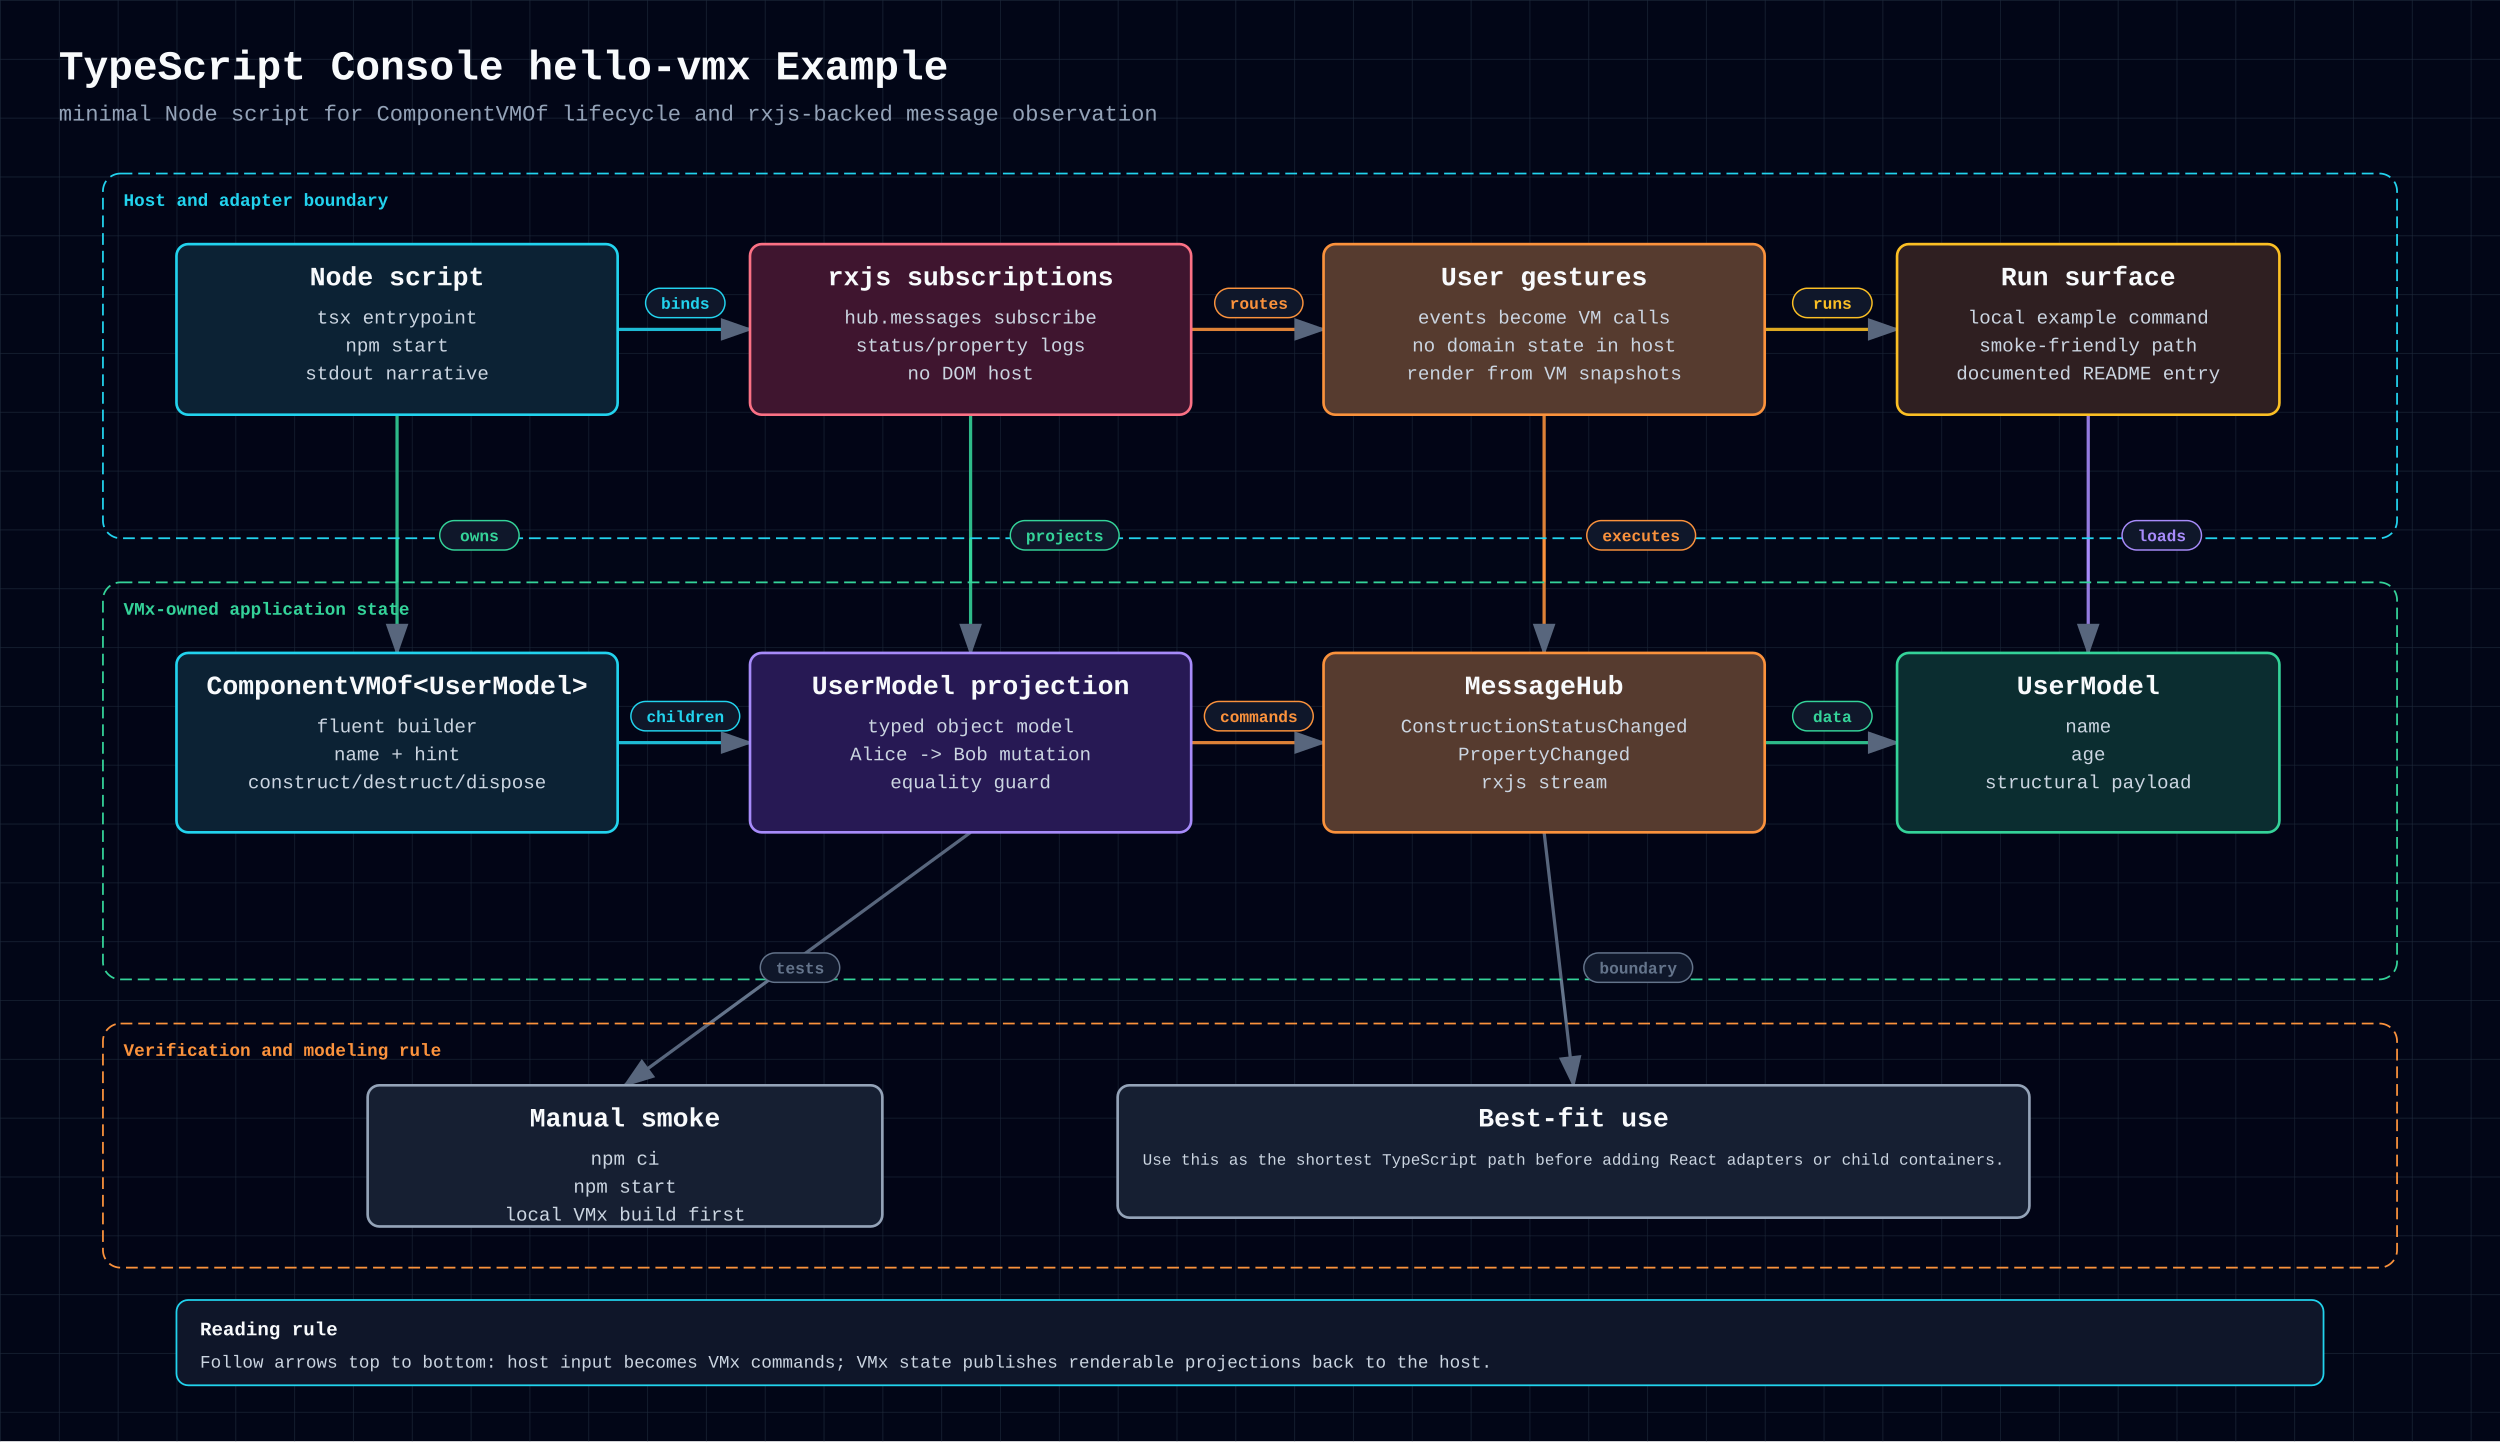
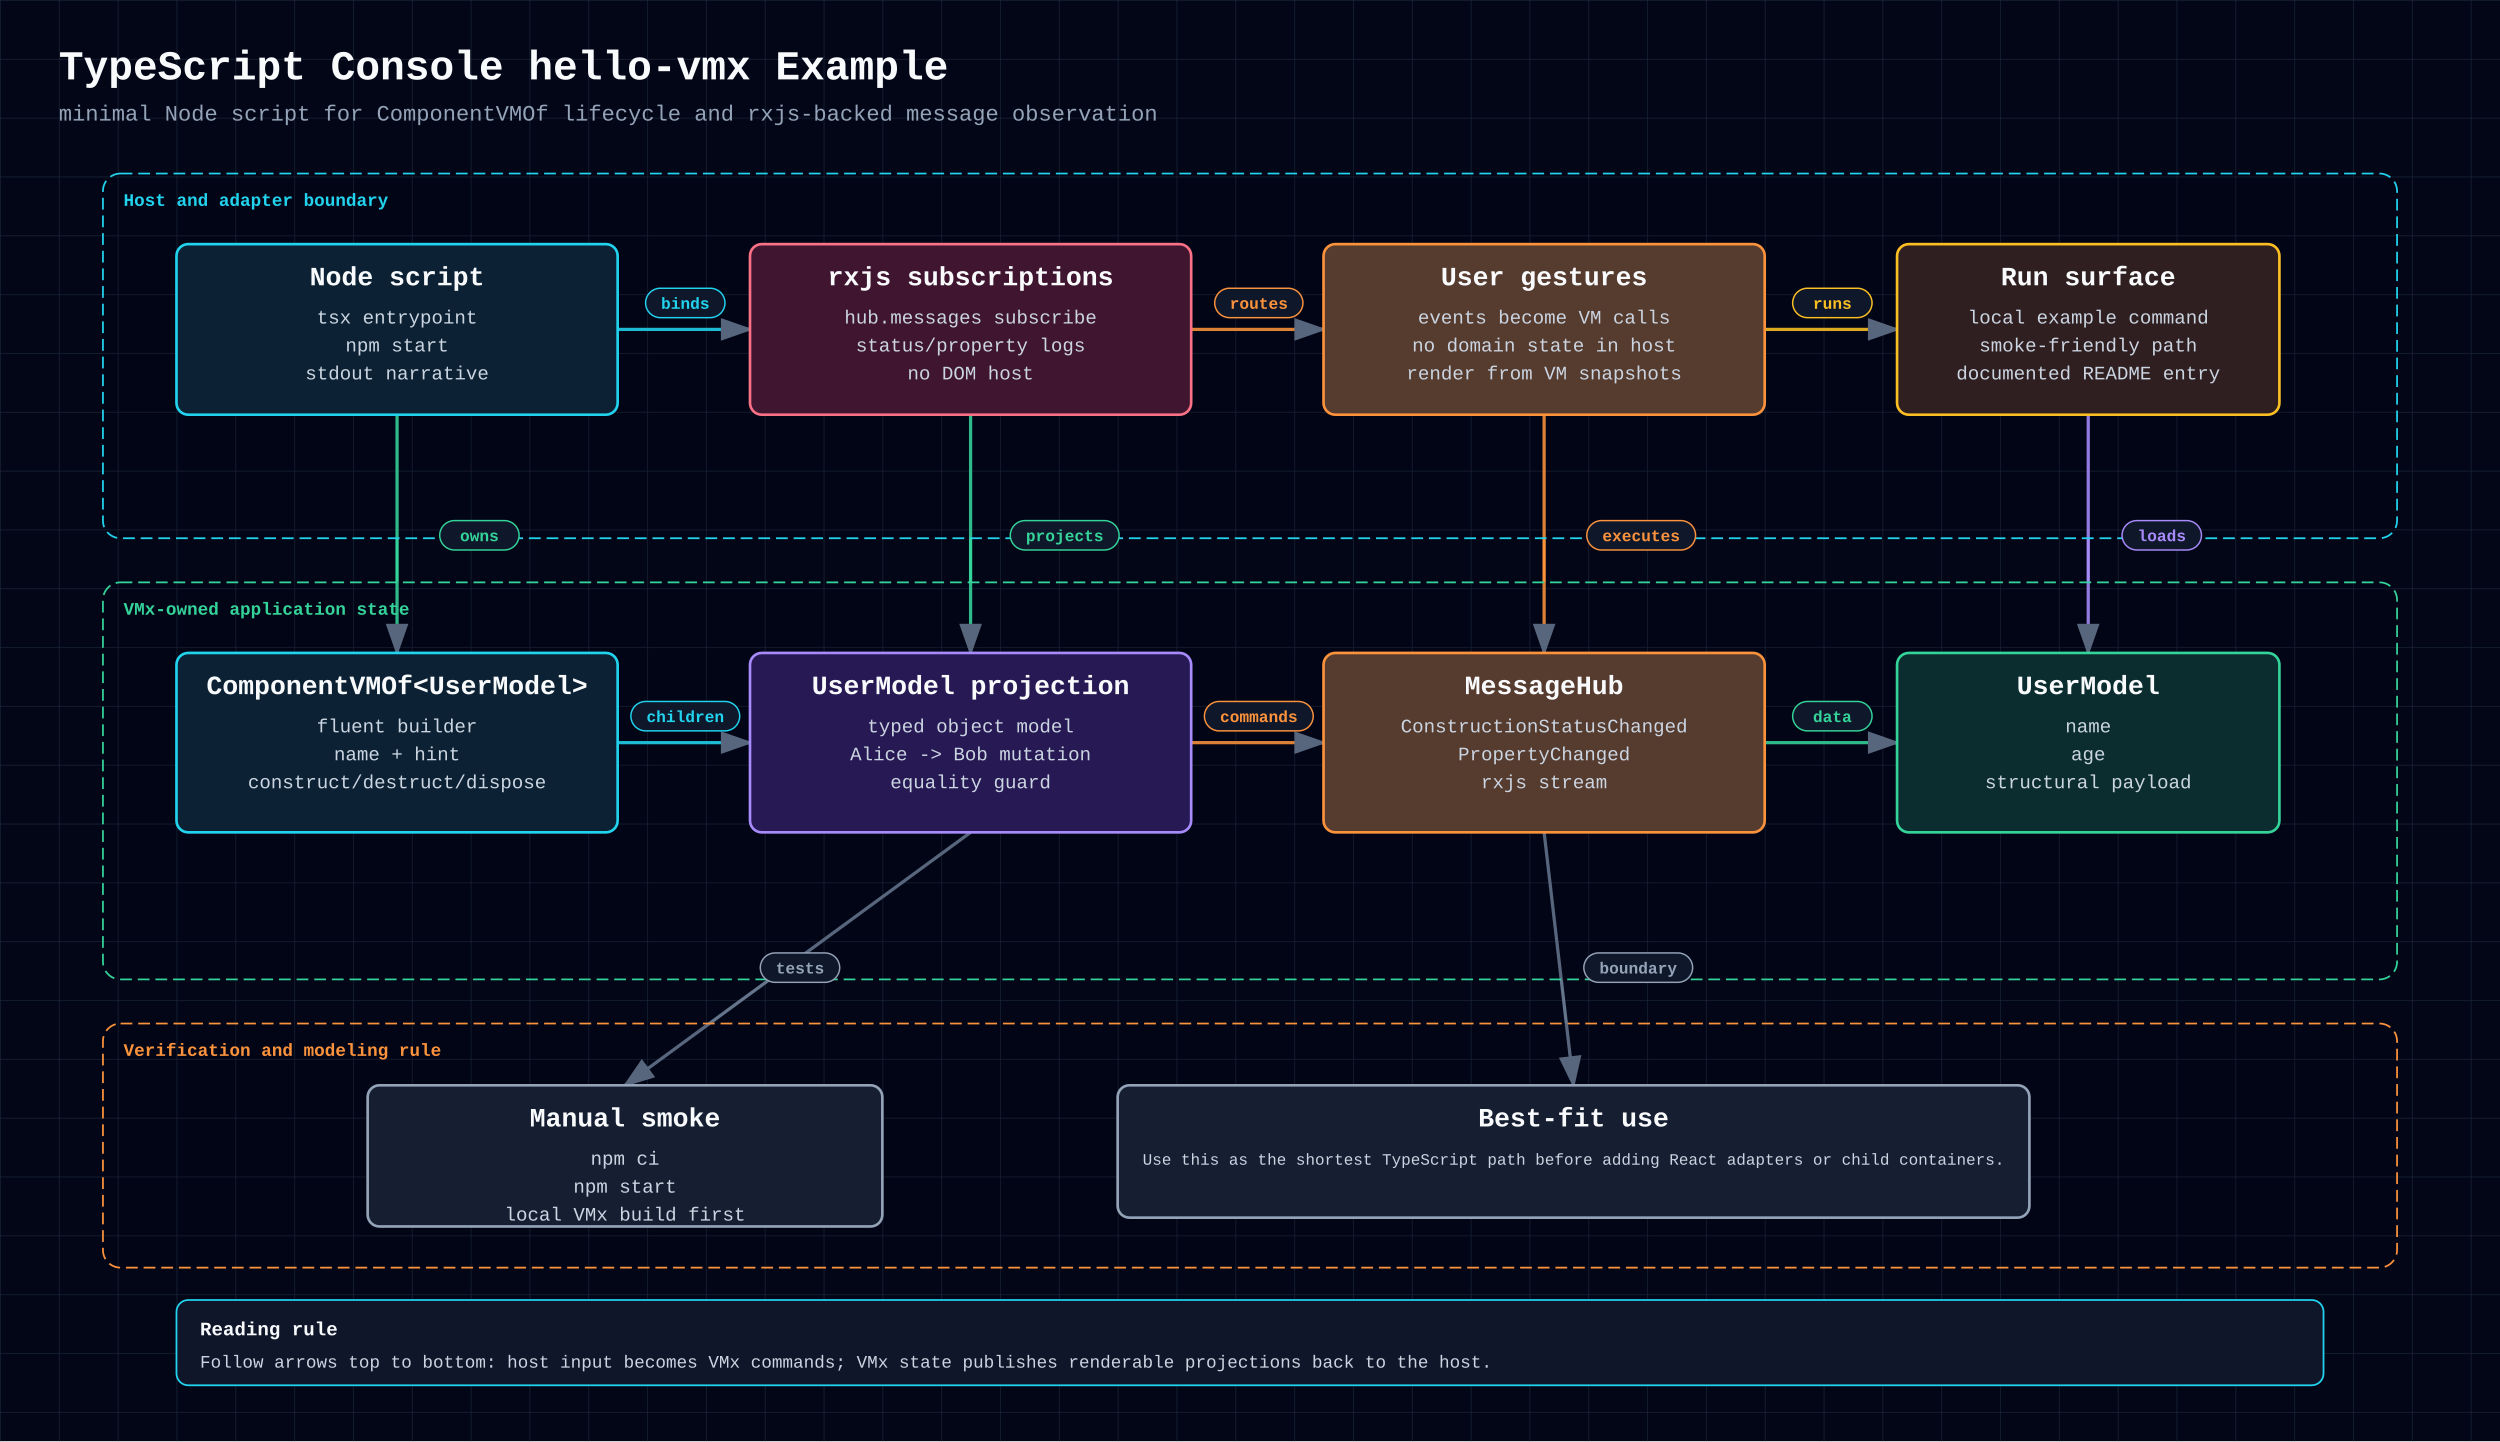
<svg xmlns="http://www.w3.org/2000/svg" width="1700" height="980" viewBox="0 0 1700 980" style="font-family: 'JetBrains Mono', ui-monospace, SFMono-Regular, Menlo, Monaco, Consolas, 'Liberation Mono', 'Courier New', monospace;">
  <defs>
    <style>
      text { font-family: 'JetBrains Mono', ui-monospace, SFMono-Regular, Menlo, Monaco, Consolas, 'Liberation Mono', 'Courier New', monospace; }
    </style>
    <pattern id="grid" width="40" height="40" patternUnits="userSpaceOnUse">
      <path d="M 40 0 L 0 0 0 40" fill="none" stroke="#1e293b" stroke-width="0.8" />
    </pattern>
    <marker id="arrowhead" markerWidth="10" markerHeight="7" refX="9" refY="3.5" orient="auto">
      <polygon points="0 0, 10 3.5, 0 7" fill="#64748b" />
    </marker>
  </defs>
  <rect width="100%" height="100%" fill="#020617" />
  <rect width="100%" height="100%" fill="url(#grid)" />
  <text x="40" y="54" fill="#f8fafc" font-size="28" font-weight="700" text-anchor="start">TypeScript Console hello-vmx Example</text>
  <text x="40" y="82" fill="#94a3b8" font-size="15" font-weight="400" text-anchor="start">minimal Node script for ComponentVMOf lifecycle and rxjs-backed message observation</text>
  <polyline points="420,224 510,224" fill="none" stroke="#22d3ee" stroke-width="2.2" marker-end="url(#arrowhead)" />
  <polyline points="810,224 900,224" fill="none" stroke="#fb923c" stroke-width="2.2" marker-end="url(#arrowhead)" />
  <polyline points="1200,224 1290,224" fill="none" stroke="#fbbf24" stroke-width="2.2" marker-end="url(#arrowhead)" />
  <polyline points="270,282 270,444" fill="none" stroke="#34d399" stroke-width="2.2" marker-end="url(#arrowhead)" />
  <polyline points="660,282 660,444" fill="none" stroke="#34d399" stroke-width="2.2" marker-end="url(#arrowhead)" />
  <polyline points="1050,282 1050,444" fill="none" stroke="#fb923c" stroke-width="2.2" marker-end="url(#arrowhead)" />
  <polyline points="1420,282 1420,444" fill="none" stroke="#a78bfa" stroke-width="2.2" marker-end="url(#arrowhead)" />
  <polyline points="420,505 510,505" fill="none" stroke="#22d3ee" stroke-width="2.2" marker-end="url(#arrowhead)" />
  <polyline points="810,505 900,505" fill="none" stroke="#fb923c" stroke-width="2.2" marker-end="url(#arrowhead)" />
  <polyline points="1200,505 1290,505" fill="none" stroke="#34d399" stroke-width="2.2" marker-end="url(#arrowhead)" />
  <polyline points="660,566 425,738" fill="none" stroke="#64748b" stroke-width="2.2" marker-end="url(#arrowhead)" />
  <polyline points="1050,566 1070,738" fill="none" stroke="#64748b" stroke-width="2.2" marker-end="url(#arrowhead)" />
  <rect x="70" y="118" width="1560" height="248" rx="12" fill="rgba(2, 6, 23, 0.12)" stroke="#22d3ee" stroke-width="1.2" stroke-dasharray="8 4" />
  <text x="84" y="140" fill="#22d3ee" font-size="12" font-weight="700" text-anchor="start">Host and adapter boundary</text>
  <rect x="70" y="396" width="1560" height="270" rx="12" fill="rgba(2, 6, 23, 0.12)" stroke="#34d399" stroke-width="1.2" stroke-dasharray="8 4" />
  <text x="84" y="418" fill="#34d399" font-size="12" font-weight="700" text-anchor="start">VMx-owned application state</text>
  <rect x="70" y="696" width="1560" height="166" rx="12" fill="rgba(2, 6, 23, 0.12)" stroke="#fb923c" stroke-width="1.2" stroke-dasharray="8 4" />
  <text x="84" y="718" fill="#fb923c" font-size="12" font-weight="700" text-anchor="start">Verification and modeling rule</text>
  <rect x="120" y="166" width="300" height="116" rx="8" fill="#0f172a" />
  <rect x="120" y="166" width="300" height="116" rx="8" fill="rgba(8, 51, 68, 0.4)" stroke="#22d3ee" stroke-width="1.8" />
  <text x="270" y="194" fill="#f8fafc" font-size="18" font-weight="700" text-anchor="middle">Node script</text>
  <text x="270" y="220" fill="#cbd5e1" font-size="13" font-weight="400" text-anchor="middle">tsx entrypoint</text>
  <text x="270" y="239" fill="#cbd5e1" font-size="13" font-weight="400" text-anchor="middle">npm start</text>
  <text x="270" y="258" fill="#cbd5e1" font-size="13" font-weight="400" text-anchor="middle">stdout narrative</text>
  <rect x="510" y="166" width="300" height="116" rx="8" fill="#0f172a" />
  <rect x="510" y="166" width="300" height="116" rx="8" fill="rgba(136, 19, 55, 0.4)" stroke="#fb7185" stroke-width="1.8" />
  <text x="660" y="194" fill="#f8fafc" font-size="18" font-weight="700" text-anchor="middle">rxjs subscriptions</text>
  <text x="660" y="220" fill="#cbd5e1" font-size="13" font-weight="400" text-anchor="middle">hub.messages subscribe</text>
  <text x="660" y="239" fill="#cbd5e1" font-size="13" font-weight="400" text-anchor="middle">status/property logs</text>
  <text x="660" y="258" fill="#cbd5e1" font-size="13" font-weight="400" text-anchor="middle">no DOM host</text>
  <rect x="900" y="166" width="300" height="116" rx="8" fill="#0f172a" />
  <rect x="900" y="166" width="300" height="116" rx="8" fill="rgba(251, 146, 60, 0.3)" stroke="#fb923c" stroke-width="1.8" />
  <text x="1050" y="194" fill="#f8fafc" font-size="18" font-weight="700" text-anchor="middle">User gestures</text>
  <text x="1050" y="220" fill="#cbd5e1" font-size="13" font-weight="400" text-anchor="middle">events become VM calls</text>
  <text x="1050" y="239" fill="#cbd5e1" font-size="13" font-weight="400" text-anchor="middle">no domain state in host</text>
  <text x="1050" y="258" fill="#cbd5e1" font-size="13" font-weight="400" text-anchor="middle">render from VM snapshots</text>
  <rect x="1290" y="166" width="260" height="116" rx="8" fill="#0f172a" />
  <rect x="1290" y="166" width="260" height="116" rx="8" fill="rgba(120, 53, 15, 0.3)" stroke="#fbbf24" stroke-width="1.8" />
  <text x="1420" y="194" fill="#f8fafc" font-size="18" font-weight="700" text-anchor="middle">Run surface</text>
  <text x="1420" y="220" fill="#cbd5e1" font-size="13" font-weight="400" text-anchor="middle">local example command</text>
  <text x="1420" y="239" fill="#cbd5e1" font-size="13" font-weight="400" text-anchor="middle">smoke-friendly path</text>
  <text x="1420" y="258" fill="#cbd5e1" font-size="13" font-weight="400" text-anchor="middle">documented README entry</text>
  <rect x="120" y="444" width="300" height="122" rx="8" fill="#0f172a" />
  <rect x="120" y="444" width="300" height="122" rx="8" fill="rgba(8, 51, 68, 0.4)" stroke="#22d3ee" stroke-width="1.8" />
  <text x="270" y="472" fill="#f8fafc" font-size="18" font-weight="700" text-anchor="middle">ComponentVMOf&lt;UserModel&gt;</text>
  <text x="270" y="498" fill="#cbd5e1" font-size="13" font-weight="400" text-anchor="middle">fluent builder</text>
  <text x="270" y="517" fill="#cbd5e1" font-size="13" font-weight="400" text-anchor="middle">name + hint</text>
  <text x="270" y="536" fill="#cbd5e1" font-size="13" font-weight="400" text-anchor="middle">construct/destruct/dispose</text>
  <rect x="510" y="444" width="300" height="122" rx="8" fill="#0f172a" />
  <rect x="510" y="444" width="300" height="122" rx="8" fill="rgba(76, 29, 149, 0.4)" stroke="#a78bfa" stroke-width="1.8" />
  <text x="660" y="472" fill="#f8fafc" font-size="18" font-weight="700" text-anchor="middle">UserModel projection</text>
  <text x="660" y="498" fill="#cbd5e1" font-size="13" font-weight="400" text-anchor="middle">typed object model</text>
  <text x="660" y="517" fill="#cbd5e1" font-size="13" font-weight="400" text-anchor="middle">Alice -&gt; Bob mutation</text>
  <text x="660" y="536" fill="#cbd5e1" font-size="13" font-weight="400" text-anchor="middle">equality guard</text>
  <rect x="900" y="444" width="300" height="122" rx="8" fill="#0f172a" />
  <rect x="900" y="444" width="300" height="122" rx="8" fill="rgba(251, 146, 60, 0.3)" stroke="#fb923c" stroke-width="1.8" />
  <text x="1050" y="472" fill="#f8fafc" font-size="18" font-weight="700" text-anchor="middle">MessageHub</text>
  <text x="1050" y="498" fill="#cbd5e1" font-size="13" font-weight="400" text-anchor="middle">ConstructionStatusChanged</text>
  <text x="1050" y="517" fill="#cbd5e1" font-size="13" font-weight="400" text-anchor="middle">PropertyChanged</text>
  <text x="1050" y="536" fill="#cbd5e1" font-size="13" font-weight="400" text-anchor="middle">rxjs stream</text>
  <rect x="1290" y="444" width="260" height="122" rx="8" fill="#0f172a" />
  <rect x="1290" y="444" width="260" height="122" rx="8" fill="rgba(6, 78, 59, 0.4)" stroke="#34d399" stroke-width="1.8" />
  <text x="1420" y="472" fill="#f8fafc" font-size="18" font-weight="700" text-anchor="middle">UserModel</text>
  <text x="1420" y="498" fill="#cbd5e1" font-size="13" font-weight="400" text-anchor="middle">name</text>
  <text x="1420" y="517" fill="#cbd5e1" font-size="13" font-weight="400" text-anchor="middle">age</text>
  <text x="1420" y="536" fill="#cbd5e1" font-size="13" font-weight="400" text-anchor="middle">structural payload</text>
  <rect x="250" y="738" width="350" height="96" rx="8" fill="#0f172a" />
  <rect x="250" y="738" width="350" height="96" rx="8" fill="rgba(30, 41, 59, 0.5)" stroke="#94a3b8" stroke-width="1.8" />
  <text x="425" y="766" fill="#f8fafc" font-size="18" font-weight="700" text-anchor="middle">Manual smoke</text>
  <text x="425" y="792" fill="#cbd5e1" font-size="13" font-weight="400" text-anchor="middle">npm ci</text>
  <text x="425" y="811" fill="#cbd5e1" font-size="13" font-weight="400" text-anchor="middle">npm start</text>
  <text x="425" y="830" fill="#cbd5e1" font-size="13" font-weight="400" text-anchor="middle">local VMx build first</text>
  <rect x="760" y="738" width="620" height="90" rx="8" fill="#0f172a" />
  <rect x="760" y="738" width="620" height="90" rx="8" fill="rgba(30, 41, 59, 0.5)" stroke="#94a3b8" stroke-width="1.8" />
  <text x="1070" y="766" fill="#f8fafc" font-size="18" font-weight="700" text-anchor="middle">Best-fit use</text>
  <text x="1070" y="792" fill="#cbd5e1" font-size="10.85" font-weight="400" text-anchor="middle">Use this as the shortest TypeScript path before adding React adapters or child containers.</text>
  <rect x="120" y="884" width="1460" height="58" rx="8" fill="#0f172a" />
  <rect x="120" y="884" width="1460" height="58" rx="8" fill="rgba(15, 23, 42, 0.94)" stroke="#22d3ee" stroke-width="1.2" />
  <text x="136" y="908" fill="#f8fafc" font-size="13" font-weight="700" text-anchor="start">Reading rule</text>
  <text x="136" y="930" fill="#cbd5e1" font-size="12" font-weight="400" text-anchor="start">Follow arrows top to bottom: host input becomes VMx commands; VMx state publishes renderable projections back to the host.</text>
  <rect x="439" y="196" width="54" height="20" rx="10" fill="#0f172a" stroke="#22d3ee" stroke-width="1" />
  <text x="466" y="210" fill="#22d3ee" font-size="11" font-weight="700" text-anchor="middle">binds</text>
  <rect x="826" y="196" width="60" height="20" rx="10" fill="#0f172a" stroke="#fb923c" stroke-width="1" />
  <text x="856" y="210" fill="#fb923c" font-size="11" font-weight="700" text-anchor="middle">routes</text>
  <rect x="1219" y="196" width="54" height="20" rx="10" fill="#0f172a" stroke="#fbbf24" stroke-width="1" />
  <text x="1246" y="210" fill="#fbbf24" font-size="11" font-weight="700" text-anchor="middle">runs</text>
  <rect x="299" y="354" width="54" height="20" rx="10" fill="#0f172a" stroke="#34d399" stroke-width="1" />
  <text x="326" y="368" fill="#34d399" font-size="11" font-weight="700" text-anchor="middle">owns</text>
  <rect x="687" y="354" width="74" height="20" rx="10" fill="#0f172a" stroke="#34d399" stroke-width="1" />
  <text x="724" y="368" fill="#34d399" font-size="11" font-weight="700" text-anchor="middle">projects</text>
  <rect x="1079" y="354" width="74" height="20" rx="10" fill="#0f172a" stroke="#fb923c" stroke-width="1" />
  <text x="1116" y="368" fill="#fb923c" font-size="11" font-weight="700" text-anchor="middle">executes</text>
  <rect x="1443" y="354" width="54" height="20" rx="10" fill="#0f172a" stroke="#a78bfa" stroke-width="1" />
  <text x="1470" y="368" fill="#a78bfa" font-size="11" font-weight="700" text-anchor="middle">loads</text>
  <rect x="429" y="477" width="74" height="20" rx="10" fill="#0f172a" stroke="#22d3ee" stroke-width="1" />
  <text x="466" y="491" fill="#22d3ee" font-size="11" font-weight="700" text-anchor="middle">children</text>
  <rect x="819" y="477" width="74" height="20" rx="10" fill="#0f172a" stroke="#fb923c" stroke-width="1" />
  <text x="856" y="491" fill="#fb923c" font-size="11" font-weight="700" text-anchor="middle">commands</text>
  <rect x="1219" y="477" width="54" height="20" rx="10" fill="#0f172a" stroke="#34d399" stroke-width="1" />
  <text x="1246" y="491" fill="#34d399" font-size="11" font-weight="700" text-anchor="middle">data</text>
-   <rect x="517" y="648" width="54" height="20" rx="10" fill="#0f172a" stroke="#64748b" stroke-width="1" />
-   <text x="544" y="662" fill="#64748b" font-size="11" font-weight="700" text-anchor="middle">tests</text>
-   <rect x="1077" y="648" width="74" height="20" rx="10" fill="#0f172a" stroke="#64748b" stroke-width="1" />
-   <text x="1114" y="662" fill="#64748b" font-size="11" font-weight="700" text-anchor="middle">boundary</text>
+   <rect x="517" y="648" width="54" height="20" rx="10" fill="#0f172a" stroke="#94a3b8" stroke-width="1" />
+   <text x="544" y="662" fill="#94a3b8" font-size="11" font-weight="700" text-anchor="middle">tests</text>
+   <rect x="1077" y="648" width="74" height="20" rx="10" fill="#0f172a" stroke="#94a3b8" stroke-width="1" />
+   <text x="1114" y="662" fill="#94a3b8" font-size="11" font-weight="700" text-anchor="middle">boundary</text>
</svg>
